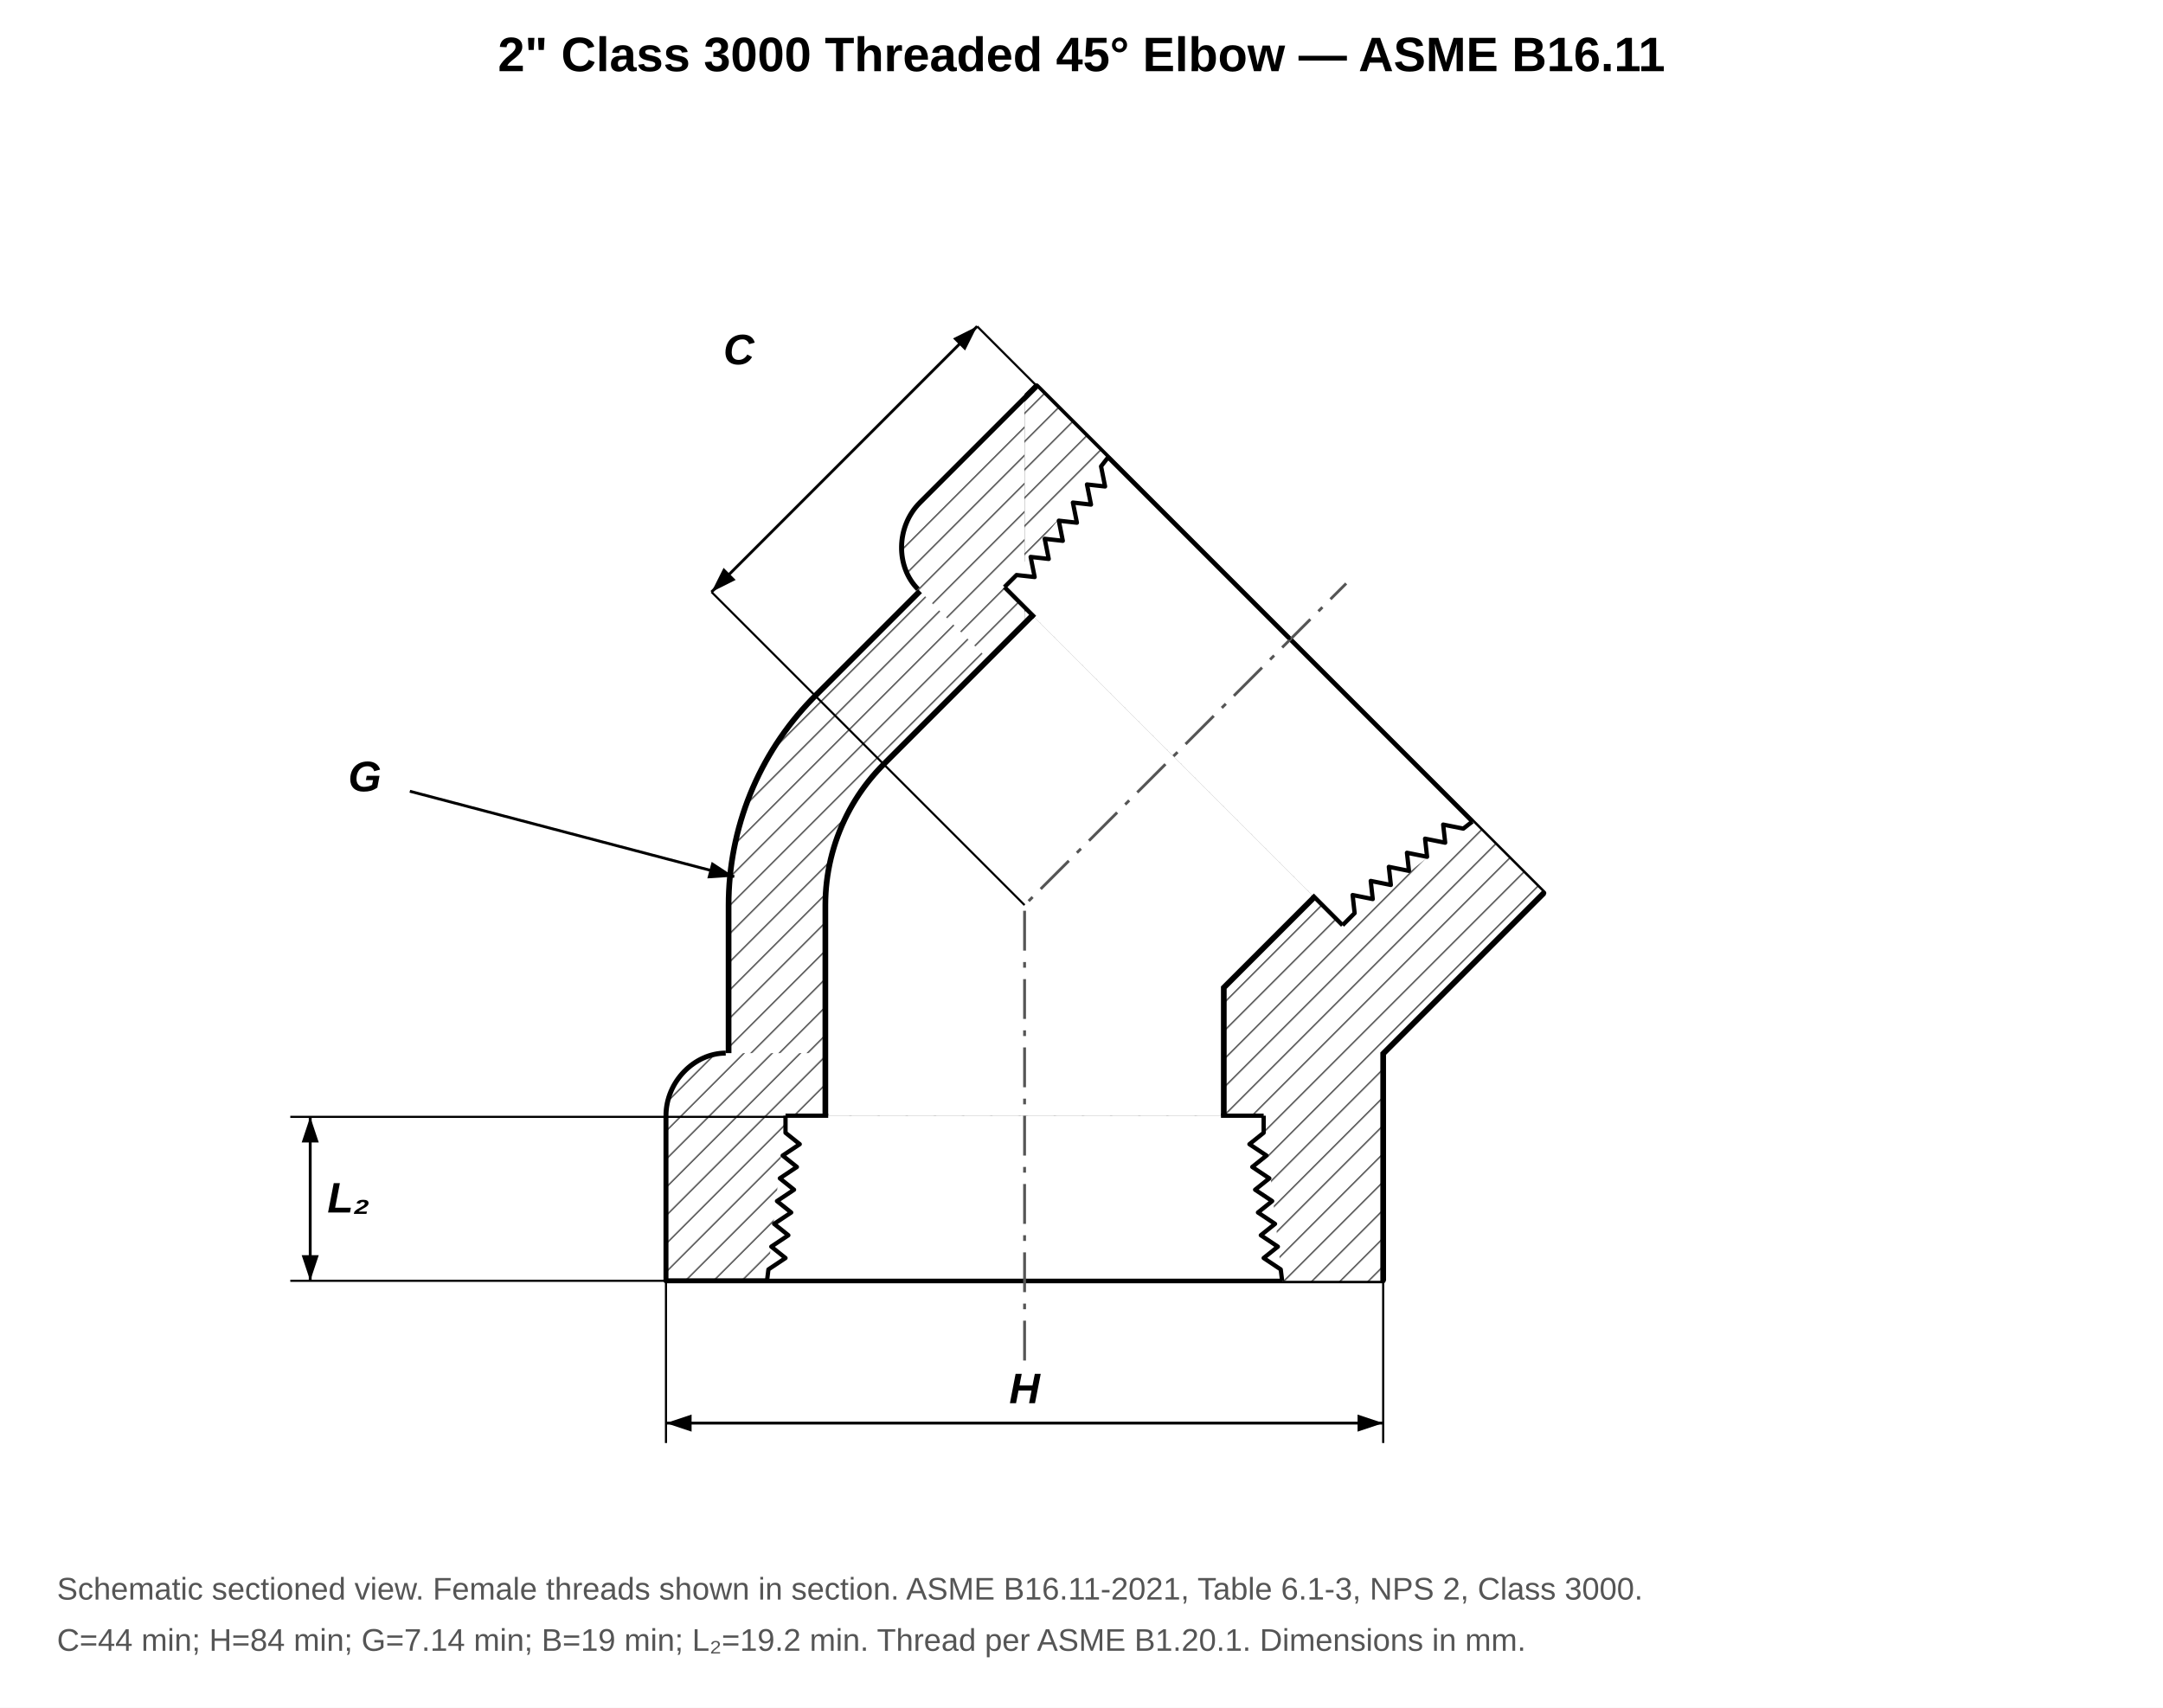
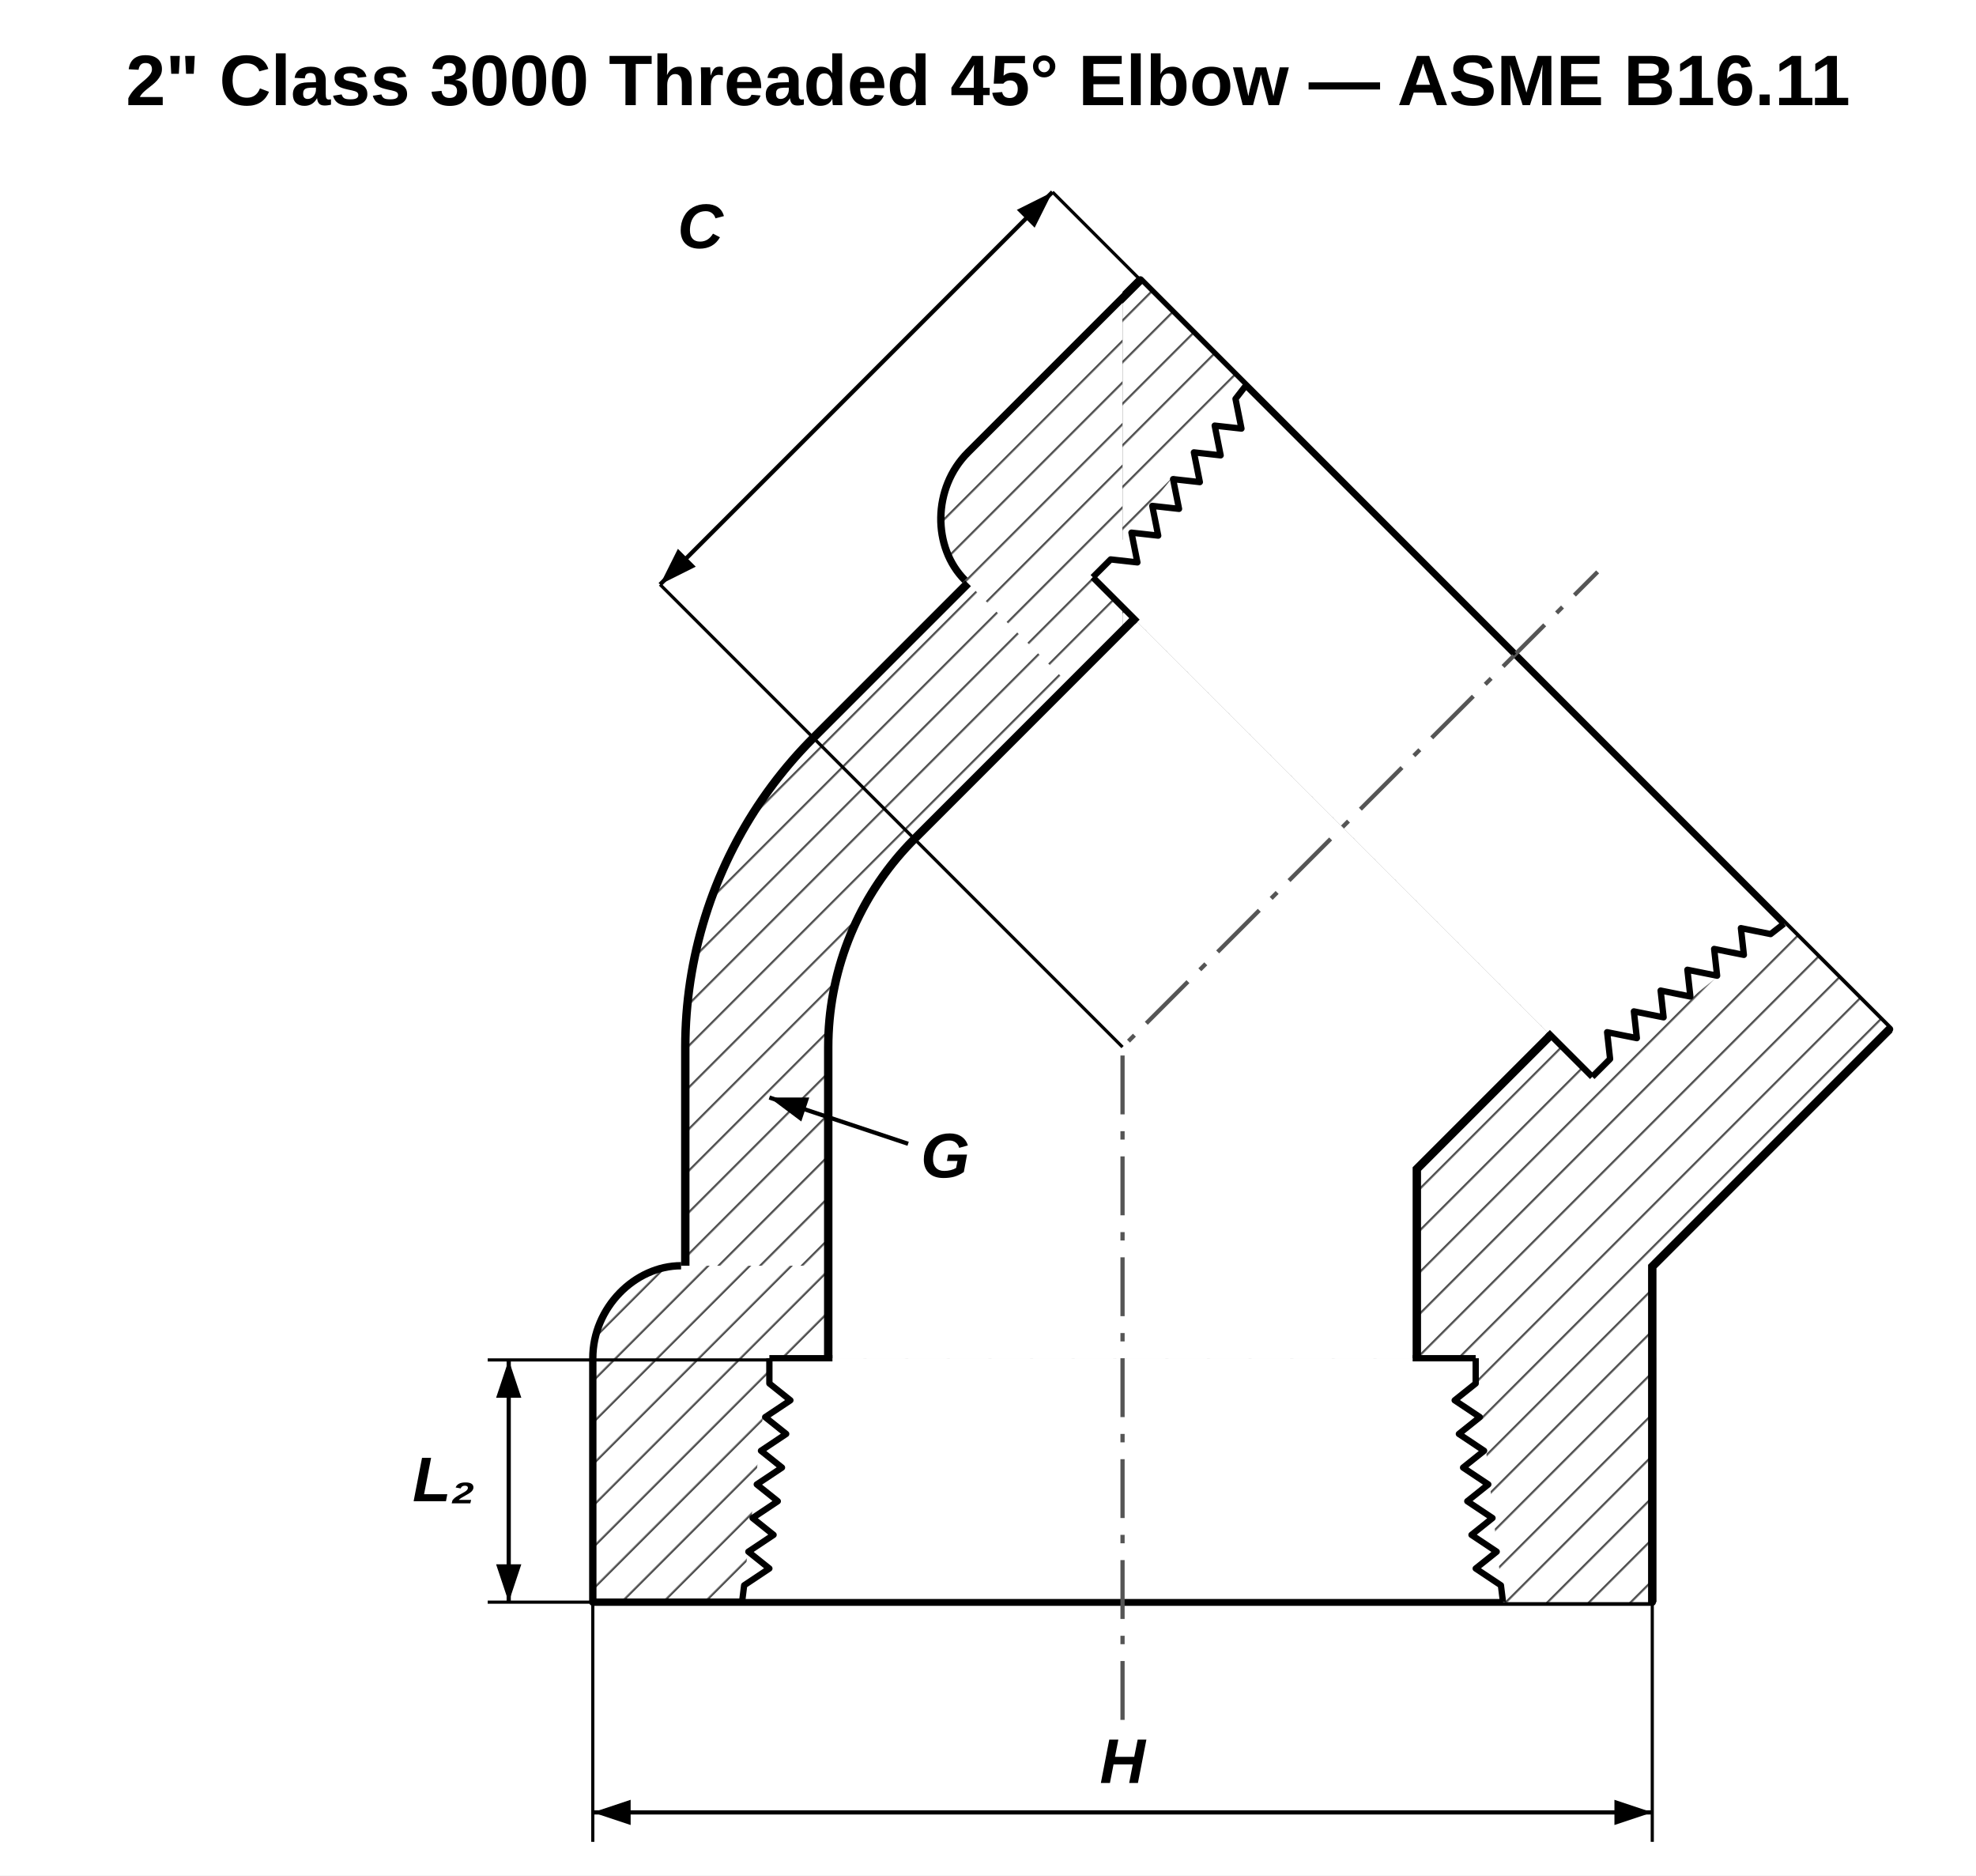
- <svg xmlns="http://www.w3.org/2000/svg" width="760" height="600" viewBox="0 0 760 600" font-family="Arial, sans-serif">
-   <rect width="760" height="600" fill="white" />
+ <svg xmlns="http://www.w3.org/2000/svg" width="470" height="446" viewBox="93 69 470 446" font-family="Arial, sans-serif">
+   <rect x="93" y="69" width="470" height="446" fill="white" />
  <defs>
    <pattern id="hatch45t" patternUnits="userSpaceOnUse" width="7" height="7" patternTransform="rotate(45)">
      <rect width="7" height="7" fill="white" />
      <line x1="0" y1="0" x2="0" y2="7" stroke="#555" stroke-width="1" />
    </pattern>
    <pattern id="hatch45tDiagonalBand" patternUnits="userSpaceOnUse" width="7" height="7">
      <rect width="7" height="7" fill="white" />
      <line x1="0" y1="0" x2="0" y2="7" stroke="#555" stroke-width="1" />
    </pattern>
    <marker id="arrowStart45t" markerWidth="10" markerHeight="10" refX="0" refY="3" orient="auto" markerUnits="userSpaceOnUse">
      <path d="M9,0 L9,6 L0,3 z" fill="black" />
    </marker>
    <marker id="arrowEnd45t" markerWidth="10" markerHeight="10" refX="9" refY="3" orient="auto" markerUnits="userSpaceOnUse">
      <path d="M0,0 L0,6 L9,3 z" fill="black" />
    </marker>
    <clipPath id="rightHalf45t">
      <rect x="360" y="0" width="400" height="600" />
    </clipPath>
    <g id="femaleThread45t">
      <path d="M-90.5,0 L90.5,0 L84,58 L-84,58 Z" fill="white" />
      <path d="M-90.5,0                L-90,4 L-84,8 L-89,12 L-83,16 L-88,20 L-82,24                L-87,28 L-81,32 L-86,36 L-80,40 L-85,44 L-79,48                L-84,52 L-84,58" fill="none" stroke="black" stroke-width="1.5" stroke-linejoin="round" />
      <path d="M90.5,0                L90,4 L84,8 L89,12 L83,16 L88,20 L82,24                L87,28 L81,32 L86,36 L80,40 L85,44 L79,48                L84,52 L84,58" fill="none" stroke="black" stroke-width="1.5" stroke-linejoin="round" />
      <line x1="-90.5" y1="0" x2="90.5" y2="0" stroke="black" stroke-width="1.5" />
      <line x1="-84" y1="58" x2="-69" y2="58" stroke="black" stroke-width="1.5" />
      <line x1="69" y1="58" x2="84" y2="58" stroke="black" stroke-width="1.5" />
    </g>
    <g id="outerBand45t">
      <path d="M-126,0 L126,0 L126,58                C126,70 116,80 105,80                L-105,80                C-116,80 -126,70 -126,58 Z" fill="url(#hatch45t)" />
      <path d="M-105,80                C-116,80 -126,70 -126,58                L-126,0 L126,0 L126,58                C126,70 116,80 105,80" fill="none" stroke="black" stroke-width="1.75" stroke-linejoin="round" />
    </g>
    <g id="outerBand45tDiagonal">
      <path d="M-126,0 L126,0 L126,58                C126,70 116,80 105,80                L-105,80                C-116,80 -126,70 -126,58 Z" fill="url(#hatch45tDiagonalBand)" />
      <path d="M-105,80                C-116,80 -126,70 -126,58                L-126,0 L126,0 L126,58                C126,70 116,80 105,80" fill="none" stroke="black" stroke-width="1.75" stroke-linejoin="round" />
    </g>
  </defs>
-   <text x="380" y="25" text-anchor="middle" font-size="17" font-weight="bold">2" Class 3000 Threaded 45° Elbow — ASME B16.11</text>
+   <text x="328" y="94" text-anchor="middle" font-size="17" font-weight="bold">2" Class 3000 Threaded 45° Elbow — ASME B16.11</text>
  <path d="M360,380 L360,318 L403.84,274.16" fill="none" stroke="black" stroke-width="210" stroke-linecap="butt" stroke-linejoin="round" />
  <path d="M360,380 L360,318 L403.84,274.16" fill="none" stroke="url(#hatch45t)" stroke-width="206" stroke-linecap="butt" stroke-linejoin="round" />
  <use href="#outerBand45t" transform="translate(360 450) rotate(180)" />
  <use href="#outerBand45tDiagonal" transform="translate(453.34 224.66) rotate(45)" />
  <g clip-path="url(#rightHalf45t)">
    <path d="M360,450 L360,318 L453.34,224.66" fill="none" stroke="black" stroke-width="254" stroke-linecap="butt" stroke-linejoin="round" />
    <path d="M360,450 L360,318 L453.34,224.66" fill="none" stroke="url(#hatch45t)" stroke-width="250" stroke-linecap="butt" stroke-linejoin="round" />
  </g>
  <path d="M360,392 L360,318 L412.33,265.67" fill="none" stroke="black" stroke-width="142" stroke-linecap="butt" stroke-linejoin="round" />
  <path d="M360,392 L360,318 L412.33,265.67" fill="none" stroke="white" stroke-width="138" stroke-linecap="butt" stroke-linejoin="round" />
  <use href="#femaleThread45t" transform="translate(360 450) rotate(180)" />
  <use href="#femaleThread45t" transform="translate(453.34 224.66) rotate(45)" />
  <path d="M360,478 L360,318 L473,205" fill="none" stroke="#555" stroke-width="1" stroke-dasharray="14,4,2,4" />
  <g fill="none" stroke="black">
    <line x1="453.34" y1="224.66" x2="343.34" y2="114.66" stroke-width="0.75" />
    <line x1="360" y1="318" x2="250" y2="208" stroke-width="0.75" />
    <line x1="343.34" y1="114.66" x2="250" y2="208" stroke-width="1" marker-start="url(#arrowStart45t)" marker-end="url(#arrowEnd45t)" />
  </g>
  <text x="265" y="128" text-anchor="end" font-size="15" font-style="italic" font-weight="bold">C</text>
  <g fill="none" stroke="black">
    <line x1="234" y1="450" x2="234" y2="507" stroke-width="0.75" />
    <line x1="486" y1="450" x2="486" y2="507" stroke-width="0.75" />
    <line x1="234" y1="500" x2="486" y2="500" stroke-width="1" marker-start="url(#arrowStart45t)" marker-end="url(#arrowEnd45t)" />
  </g>
  <text x="360" y="493" text-anchor="middle" font-size="15" font-style="italic" font-weight="bold">H</text>
  <g fill="none" stroke="black">
-     <line x1="270" y1="450" x2="102" y2="450" stroke-width="0.75" />
-     <line x1="276" y1="392.4" x2="102" y2="392.4" stroke-width="0.75" />
-     <line x1="109" y1="450" x2="109" y2="392.4" stroke-width="1" marker-start="url(#arrowStart45t)" marker-end="url(#arrowEnd45t)" />
+     <line x1="270" y1="450" x2="209" y2="450" stroke-width="0.75" />
+     <line x1="276" y1="392.4" x2="209" y2="392.4" stroke-width="0.75" />
+     <line x1="214" y1="450" x2="214" y2="392.4" stroke-width="1" marker-start="url(#arrowStart45t)" marker-end="url(#arrowEnd45t)" />
  </g>
-   <text x="115" y="426" text-anchor="start" font-size="15" font-style="italic" font-weight="bold">L₂</text>
+   <text x="206" y="426" text-anchor="end" font-size="15" font-style="italic" font-weight="bold">L₂</text>
  <g fill="none" stroke="black">
-     <line x1="144" y1="278" x2="258" y2="308" stroke-width="1" marker-end="url(#arrowEnd45t)" />
+     <line x1="309" y1="341" x2="276" y2="330" stroke-width="1" marker-end="url(#arrowEnd45t)" />
  </g>
-   <text x="134" y="278" text-anchor="end" font-size="15" font-style="italic" font-weight="bold">G</text>
-   <g font-size="11" fill="#555">
-     <text x="20" y="562">Schematic sectioned view. Female threads shown in section. ASME B16.11-2021, Table 6.1-3, NPS 2, Class 3000.</text>
-     <text x="20" y="580">C=44 min; H=84 min; G=7.14 min; B=19 min; L₂=19.2 min. Thread per ASME B1.20.1. Dimensions in mm.</text>
-   </g>
+   <text x="312" y="349" text-anchor="start" stroke="white" stroke-width="4" paint-order="stroke" font-size="15" font-style="italic" font-weight="bold">G</text>
</svg>
